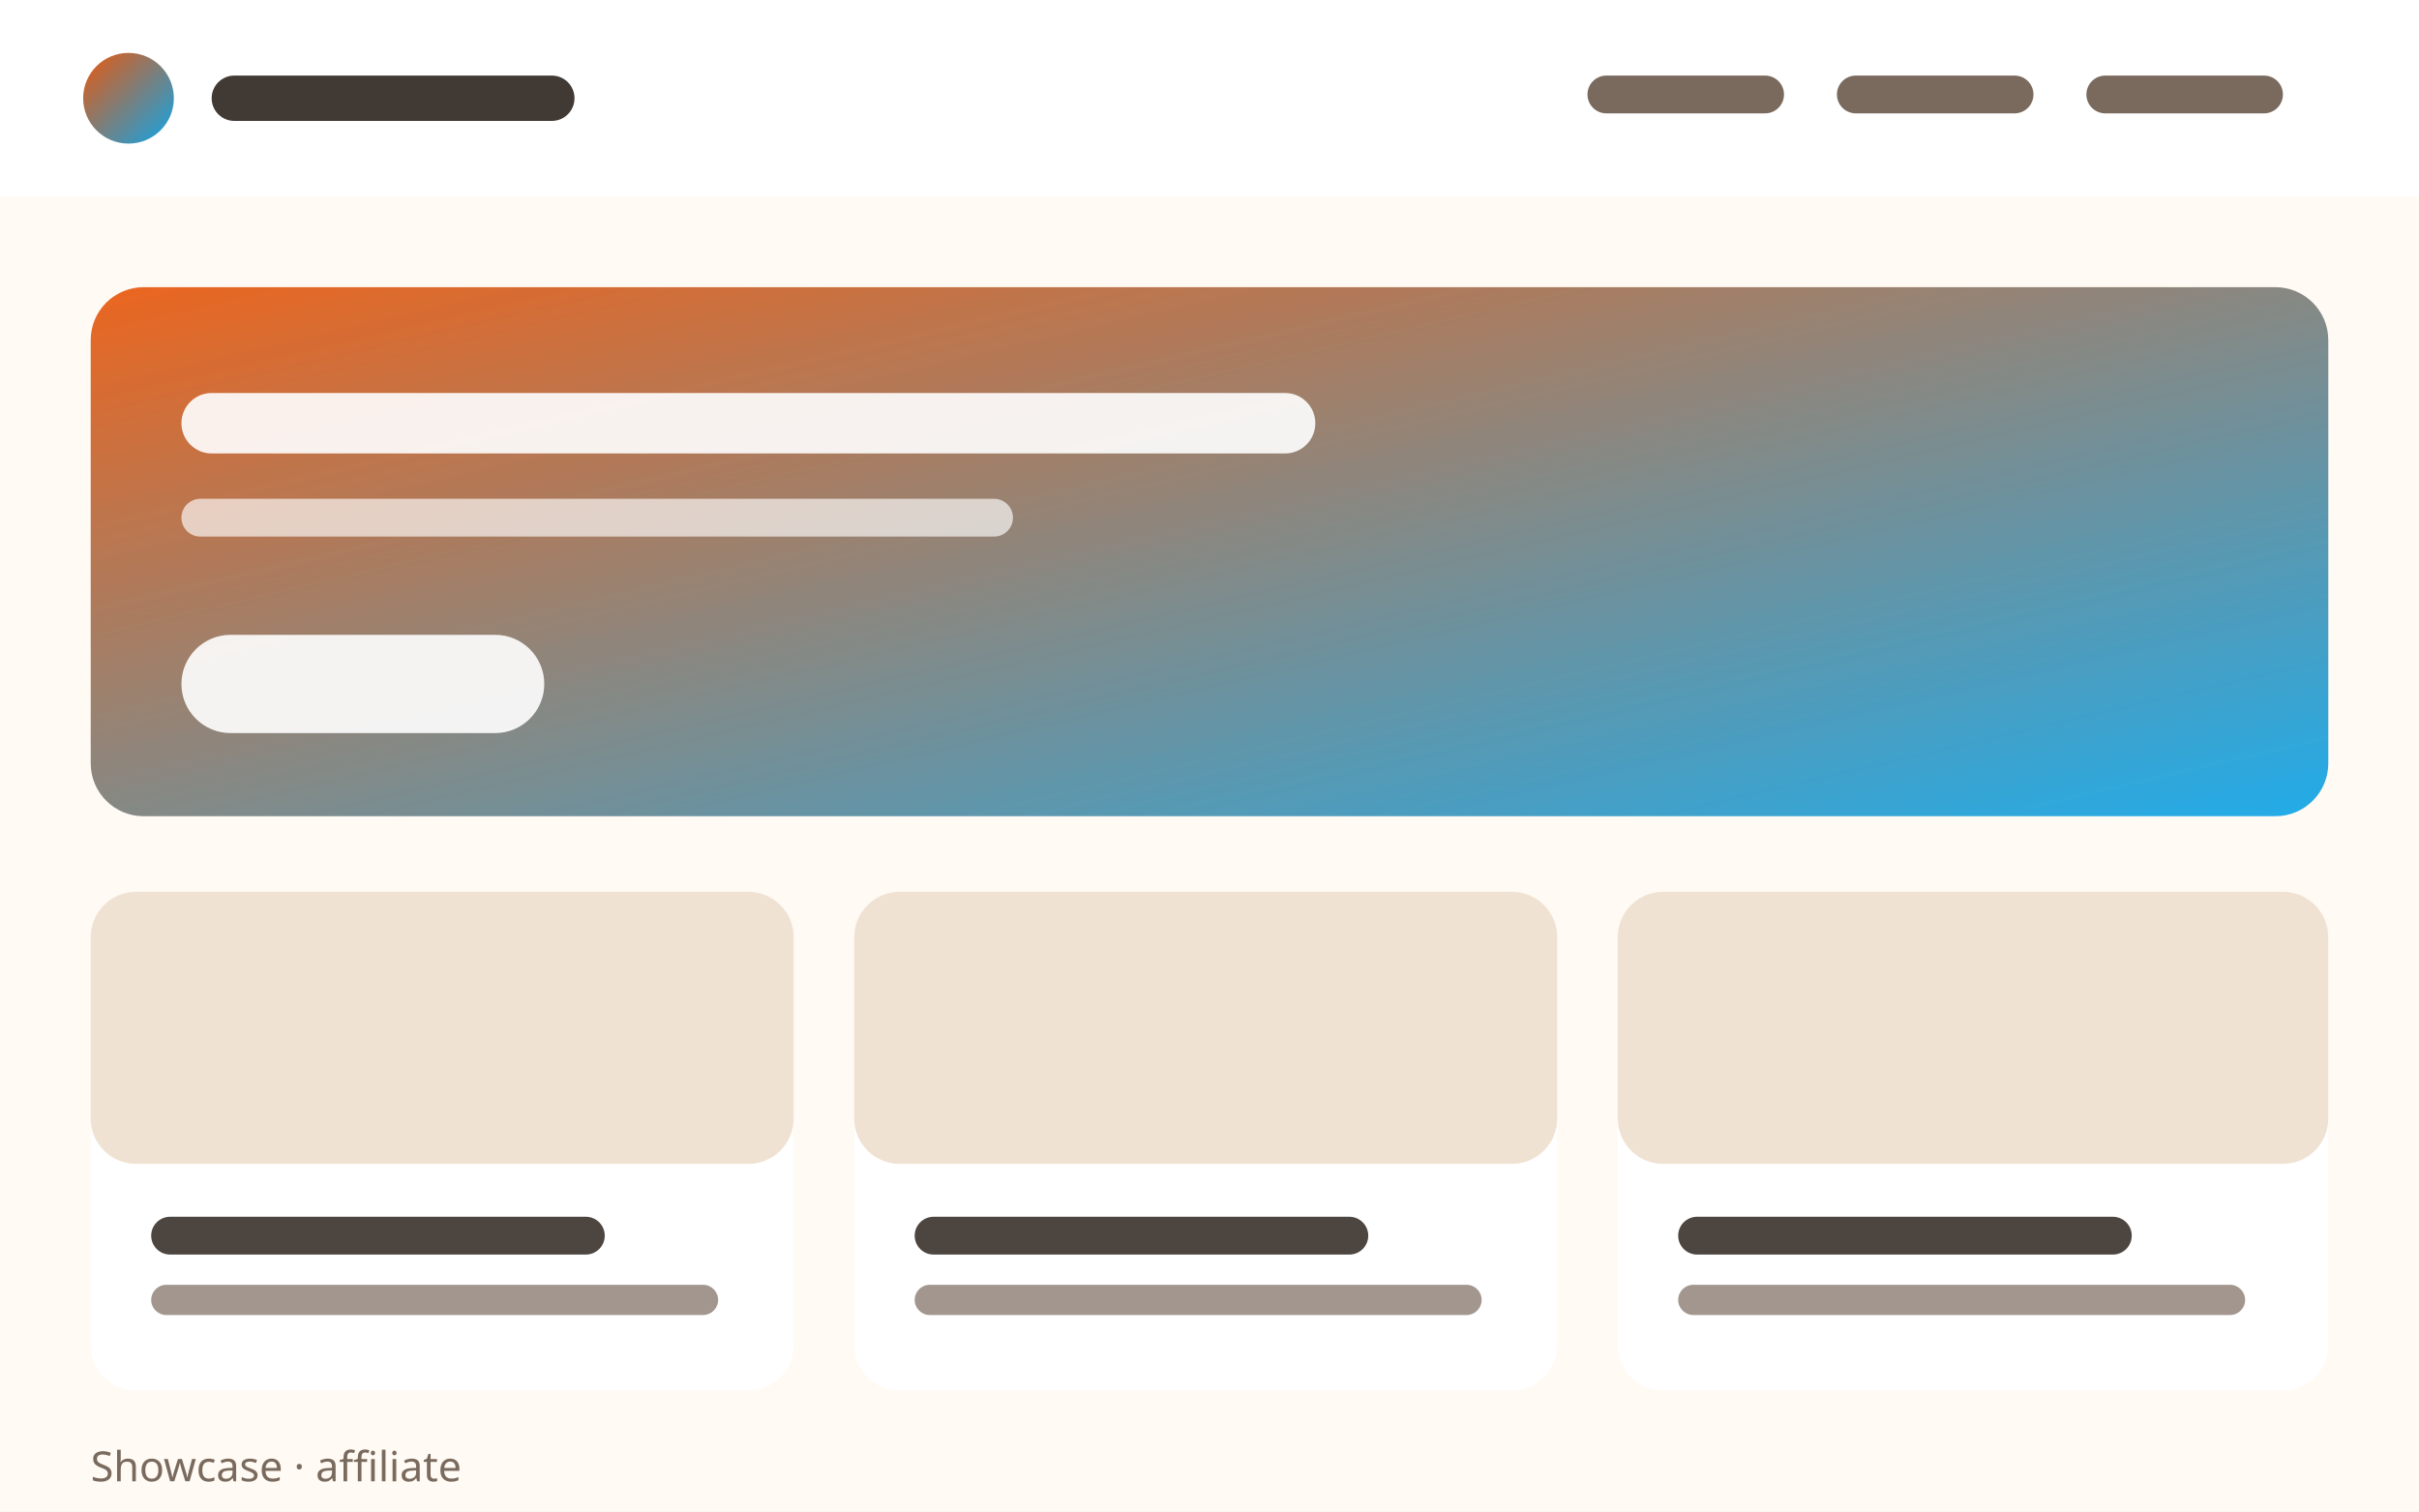
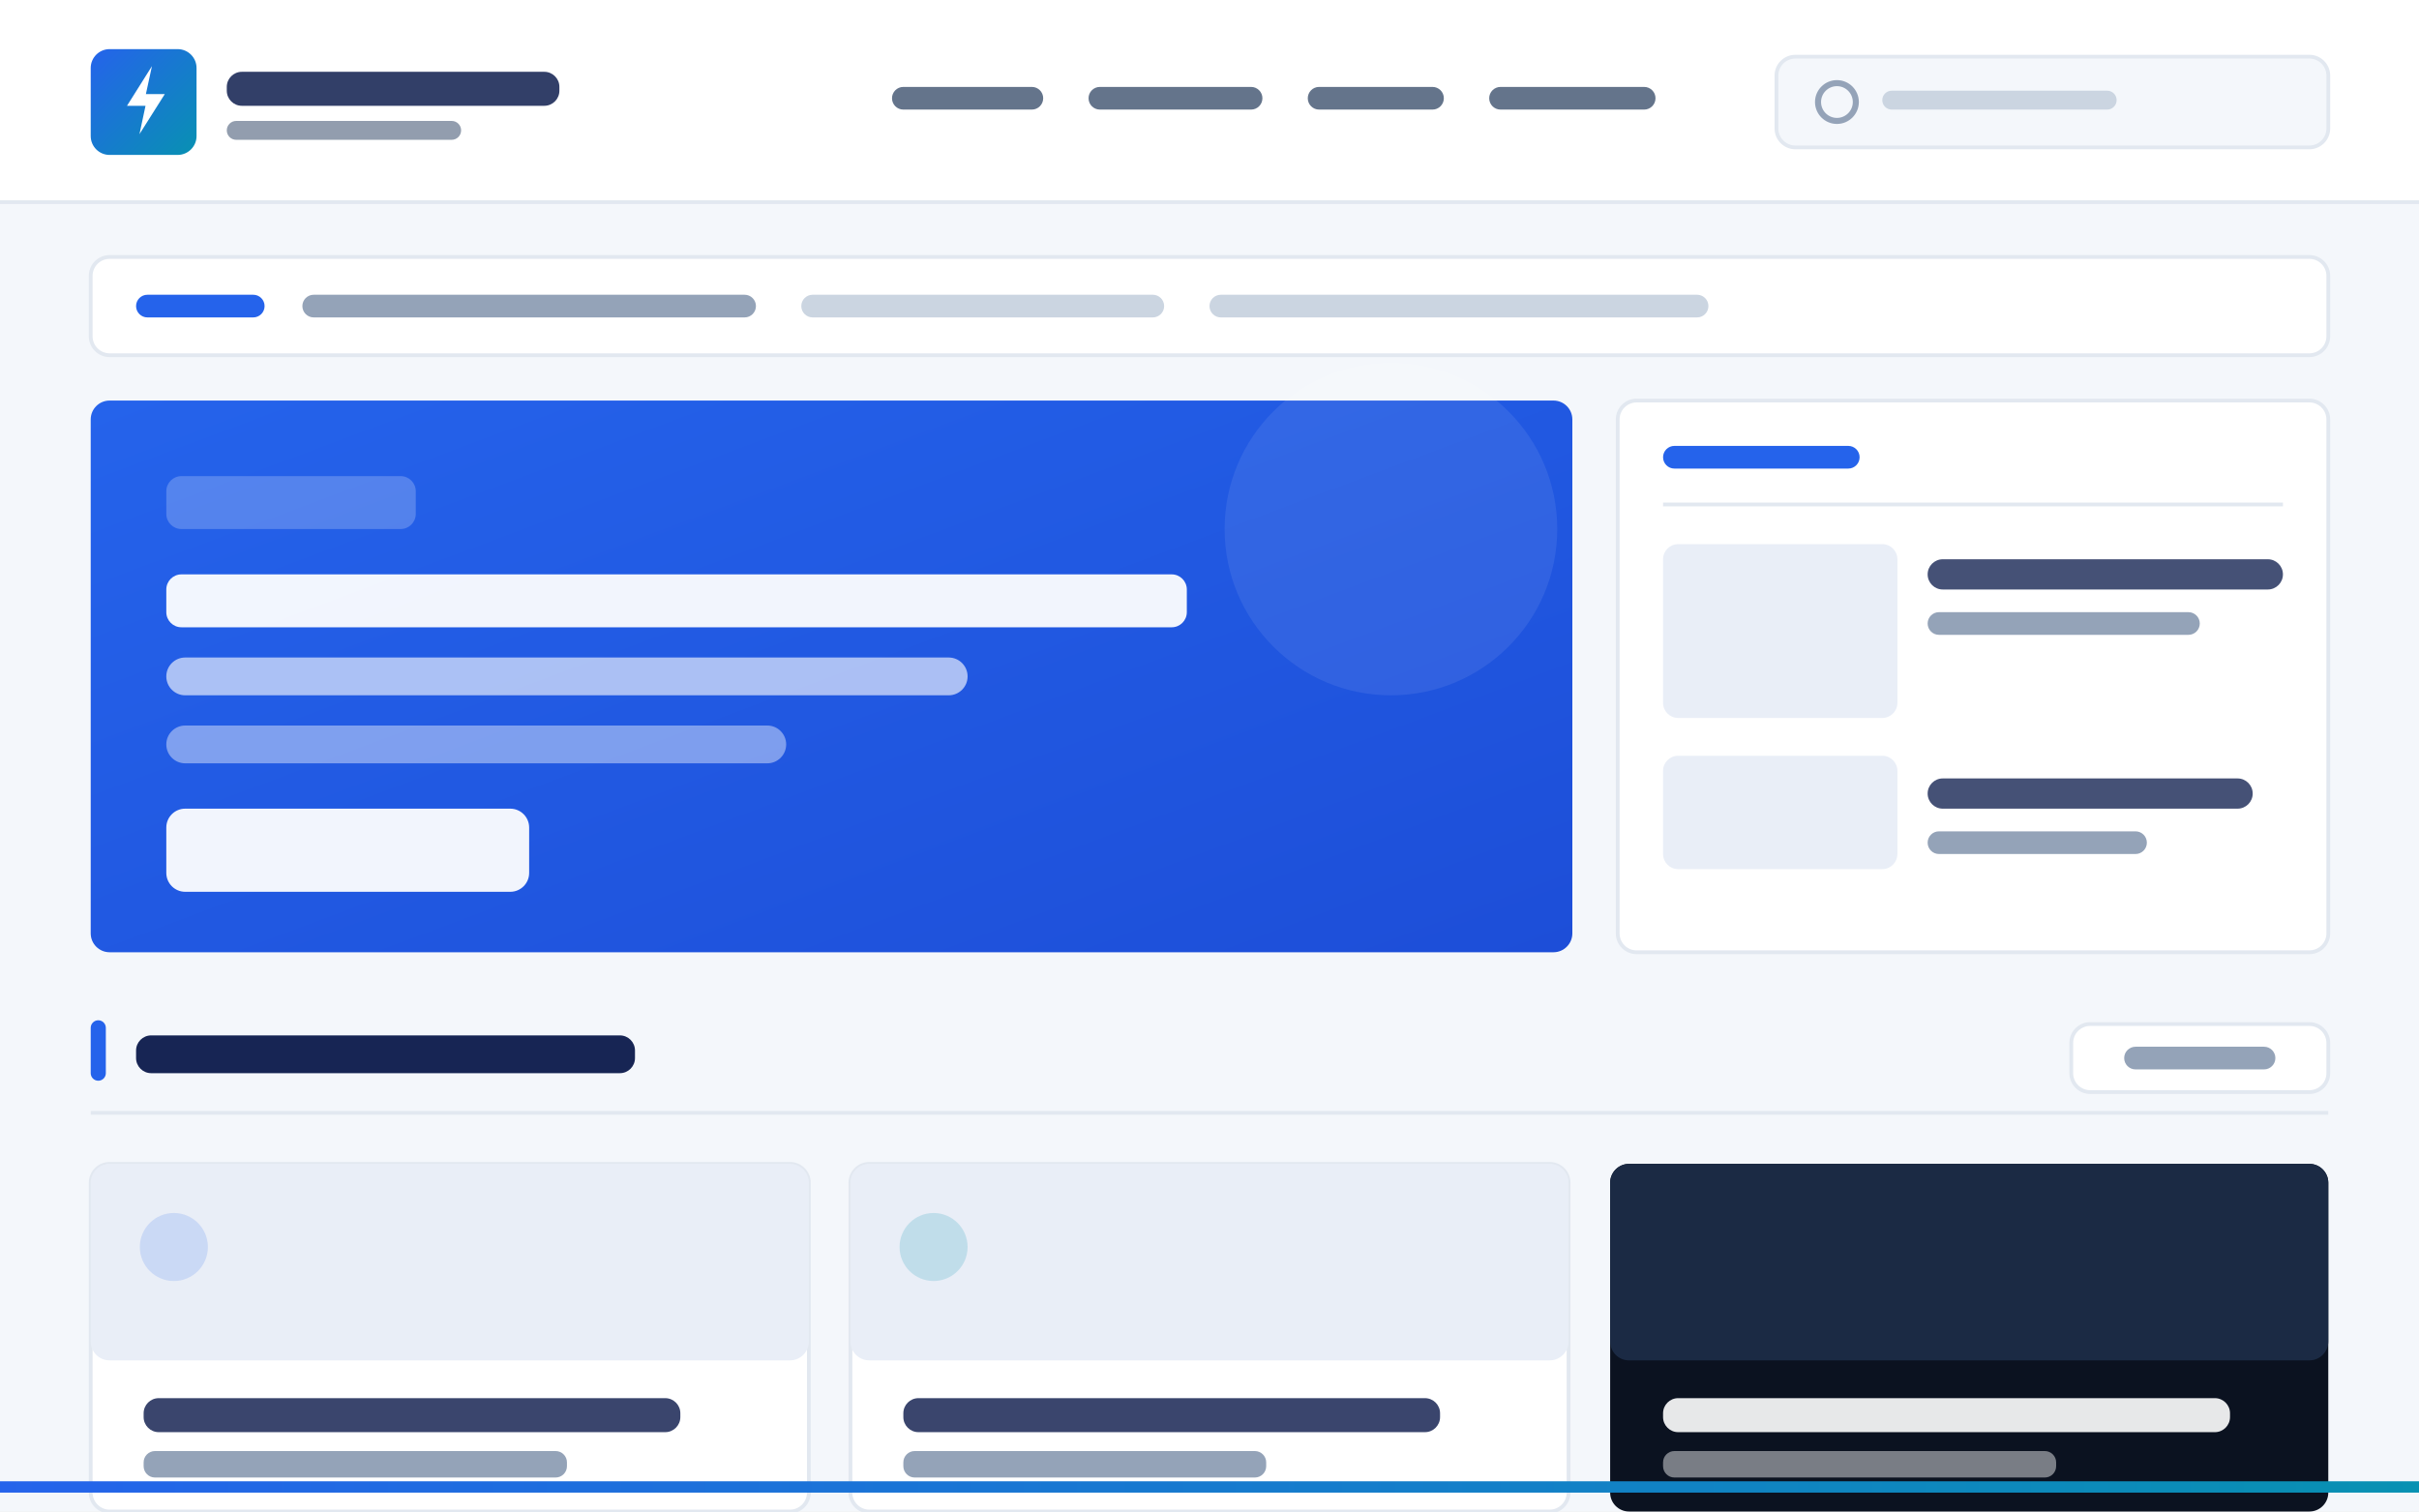
<svg xmlns="http://www.w3.org/2000/svg" viewBox="0 0 640 400" role="img" aria-label="Pratinjau tema Showcase">
  <defs>
-     <linearGradient id="hero" x1="0" y1="0" x2="1" y2="1">
-       <stop offset="0" stop-color="#ea580c" />
-       <stop offset="1" stop-color="#0ea5e9" />
+     <linearGradient id="amp-brand" x1="0" y1="0" x2="1" y2="1">
+       <stop offset="0" stop-color="#2563eb" />
+       <stop offset="1" stop-color="#0891b2" />
+     </linearGradient>
+     <linearGradient id="amp-hero" x1="0" y1="0" x2="1" y2="1">
+       <stop offset="0" stop-color="#2563eb" />
+       <stop offset="1" stop-color="#1d4ed8" />
+     </linearGradient>
+     <linearGradient id="amp-hairline" x1="0" y1="0" x2="1" y2="0">
+       <stop offset="0" stop-color="#2563eb" />
+       <stop offset="1" stop-color="#0891b2" />
    </linearGradient>
  </defs>
-   <rect width="640" height="400" fill="#fffaf3" />
-   <rect x="0" y="0" width="640" height="52" fill="#ffffff" />
-   <circle cx="34" cy="26" r="12" fill="url(#hero)" />
-   <rect x="56" y="20" width="96" height="12" rx="6" fill="#20160f" opacity=".85" />
-   <rect x="420" y="20" width="52" height="10" rx="5" fill="#7a6a5e" />
-   <rect x="486" y="20" width="52" height="10" rx="5" fill="#7a6a5e" />
-   <rect x="552" y="20" width="52" height="10" rx="5" fill="#7a6a5e" />
-   <rect x="24" y="76" width="592" height="140" rx="14" fill="url(#hero)" opacity=".92" />
-   <rect x="48" y="104" width="300" height="16" rx="8" fill="#ffffff" opacity=".9" />
-   <rect x="48" y="132" width="220" height="10" rx="5" fill="#ffffff" opacity=".65" />
-   <rect x="48" y="168" width="96" height="26" rx="13" fill="#ffffff" opacity=".9" />
-   <rect x="24" y="236" width="186" height="132" rx="12" fill="#ffffff" />
-   <rect x="24" y="236" width="186" height="72" rx="12" fill="#f0e2d2" />
-   <rect x="40" y="322" width="120" height="10" rx="5" fill="#20160f" opacity=".8" />
-   <rect x="40" y="340" width="150" height="8" rx="4" fill="#7a6a5e" opacity=".7" />
-   <rect x="226" y="236" width="186" height="132" rx="12" fill="#ffffff" />
-   <rect x="226" y="236" width="186" height="72" rx="12" fill="#f0e2d2" />
-   <rect x="242" y="322" width="120" height="10" rx="5" fill="#20160f" opacity=".8" />
-   <rect x="242" y="340" width="150" height="8" rx="4" fill="#7a6a5e" opacity=".7" />
-   <rect x="428" y="236" width="188" height="132" rx="12" fill="#ffffff" />
-   <rect x="428" y="236" width="188" height="72" rx="12" fill="#f0e2d2" />
-   <rect x="444" y="322" width="120" height="10" rx="5" fill="#20160f" opacity=".8" />
-   <rect x="444" y="340" width="150" height="8" rx="4" fill="#7a6a5e" opacity=".7" />
-   <text x="24" y="392" font-family="system-ui, sans-serif" font-size="11" fill="#7a6a5e">Showcase · affiliate</text>
+   <rect width="640" height="400" fill="#f4f7fb" />
+   <rect x="0" y="0" width="640" height="54" fill="#ffffff" />
+   <rect x="0" y="53" width="640" height="1" fill="#e2e8f0" />
+   <rect x="24" y="13" width="28" height="28" rx="5" fill="url(#amp-brand)" />
+   <path d="M40.2 17.5 33.6 28h4.9l-1.6 7.5 6.7-10.6h-5z" fill="#ffffff" />
+   <rect x="60" y="19" width="88" height="9" rx="4" fill="#172554" opacity=".88" />
+   <rect x="60" y="32" width="62" height="5" rx="2.5" fill="#64748b" opacity=".7" />
+   <rect x="236" y="23" width="40" height="6" rx="3" fill="#64748b" />
+   <rect x="288" y="23" width="46" height="6" rx="3" fill="#64748b" />
+   <rect x="346" y="23" width="36" height="6" rx="3" fill="#64748b" />
+   <rect x="394" y="23" width="44" height="6" rx="3" fill="#64748b" />
+   <rect x="470" y="15" width="146" height="24" rx="5" fill="#f4f7fb" stroke="#e2e8f0" />
+   <circle cx="486" cy="27" r="5" fill="none" stroke="#94a3b8" stroke-width="1.6" />
+   <rect x="498" y="24" width="62" height="5" rx="2.5" fill="#cbd5e1" />
+   <rect x="24" y="68" width="592" height="26" rx="5" fill="#ffffff" stroke="#e2e8f0" />
+   <rect x="36" y="78" width="34" height="6" rx="3" fill="#2563eb" />
+   <rect x="80" y="78" width="120" height="6" rx="3" fill="#94a3b8" />
+   <rect x="212" y="78" width="96" height="6" rx="3" fill="#cbd5e1" />
+   <rect x="320" y="78" width="132" height="6" rx="3" fill="#cbd5e1" />
+   <rect x="24" y="106" width="392" height="146" rx="5" fill="url(#amp-hero)" />
+   <circle cx="368" cy="140" r="44" fill="#ffffff" opacity=".08" />
+   <rect x="44" y="126" width="66" height="14" rx="4" fill="#ffffff" opacity=".22" />
+   <rect x="44" y="152" width="270" height="14" rx="4" fill="#ffffff" opacity=".94" />
+   <rect x="44" y="174" width="212" height="10" rx="5" fill="#ffffff" opacity=".62" />
+   <rect x="44" y="192" width="164" height="10" rx="5" fill="#ffffff" opacity=".42" />
+   <rect x="44" y="214" width="96" height="22" rx="5" fill="#ffffff" opacity=".94" />
+   <rect x="428" y="106" width="188" height="146" rx="5" fill="#ffffff" stroke="#e2e8f0" />
+   <rect x="440" y="118" width="52" height="6" rx="3" fill="#2563eb" />
+   <rect x="440" y="133" width="164" height="1" fill="#e2e8f0" />
+   <rect x="440" y="144" width="62" height="46" rx="4" fill="#e9eef7" />
+   <rect x="510" y="148" width="94" height="8" rx="4" fill="#172554" opacity=".8" />
+   <rect x="510" y="162" width="72" height="6" rx="3" fill="#94a3b8" />
+   <rect x="440" y="200" width="62" height="30" rx="4" fill="#e9eef7" />
+   <rect x="510" y="206" width="86" height="8" rx="4" fill="#172554" opacity=".8" />
+   <rect x="510" y="220" width="58" height="6" rx="3" fill="#94a3b8" />
+   <rect x="24" y="270" width="4" height="16" rx="2" fill="#2563eb" />
+   <rect x="36" y="274" width="132" height="10" rx="4" fill="#172554" />
+   <rect x="548" y="271" width="68" height="18" rx="5" fill="#ffffff" stroke="#e2e8f0" />
+   <rect x="562" y="277" width="40" height="6" rx="3" fill="#94a3b8" />
+   <rect x="24" y="294" width="592" height="1" fill="#e2e8f0" />
+   <g>
+     <rect x="24" y="308" width="190" height="92" rx="5" fill="#ffffff" stroke="#e2e8f0" />
+     <rect x="24" y="308" width="190" height="52" rx="5" fill="#e9eef7" />
+     <circle cx="46" cy="330" r="9" fill="#2563eb" opacity=".16" />
+     <rect x="38" y="370" width="142" height="9" rx="4" fill="#172554" opacity=".85" />
+     <rect x="38" y="384" width="112" height="7" rx="3" fill="#94a3b8" />
+   </g>
+   <g>
+     <rect x="225" y="308" width="190" height="92" rx="5" fill="#ffffff" stroke="#e2e8f0" />
+     <rect x="225" y="308" width="190" height="52" rx="5" fill="#e9eef7" />
+     <circle cx="247" cy="330" r="9" fill="#0891b2" opacity=".18" />
+     <rect x="239" y="370" width="142" height="9" rx="4" fill="#172554" opacity=".85" />
+     <rect x="239" y="384" width="96" height="7" rx="3" fill="#94a3b8" />
+   </g>
+   <g>
+     <rect x="426" y="308" width="190" height="92" rx="5" fill="#0b1220" />
+     <rect x="426" y="308" width="190" height="52" rx="5" fill="#1b2a44" />
+     <rect x="440" y="370" width="150" height="9" rx="4" fill="#ffffff" opacity=".9" />
+     <rect x="440" y="384" width="104" height="7" rx="3" fill="#ffffff" opacity=".45" />
+   </g>
+   <rect x="0" y="392" width="640" height="3" fill="url(#amp-hairline)" />
</svg>
